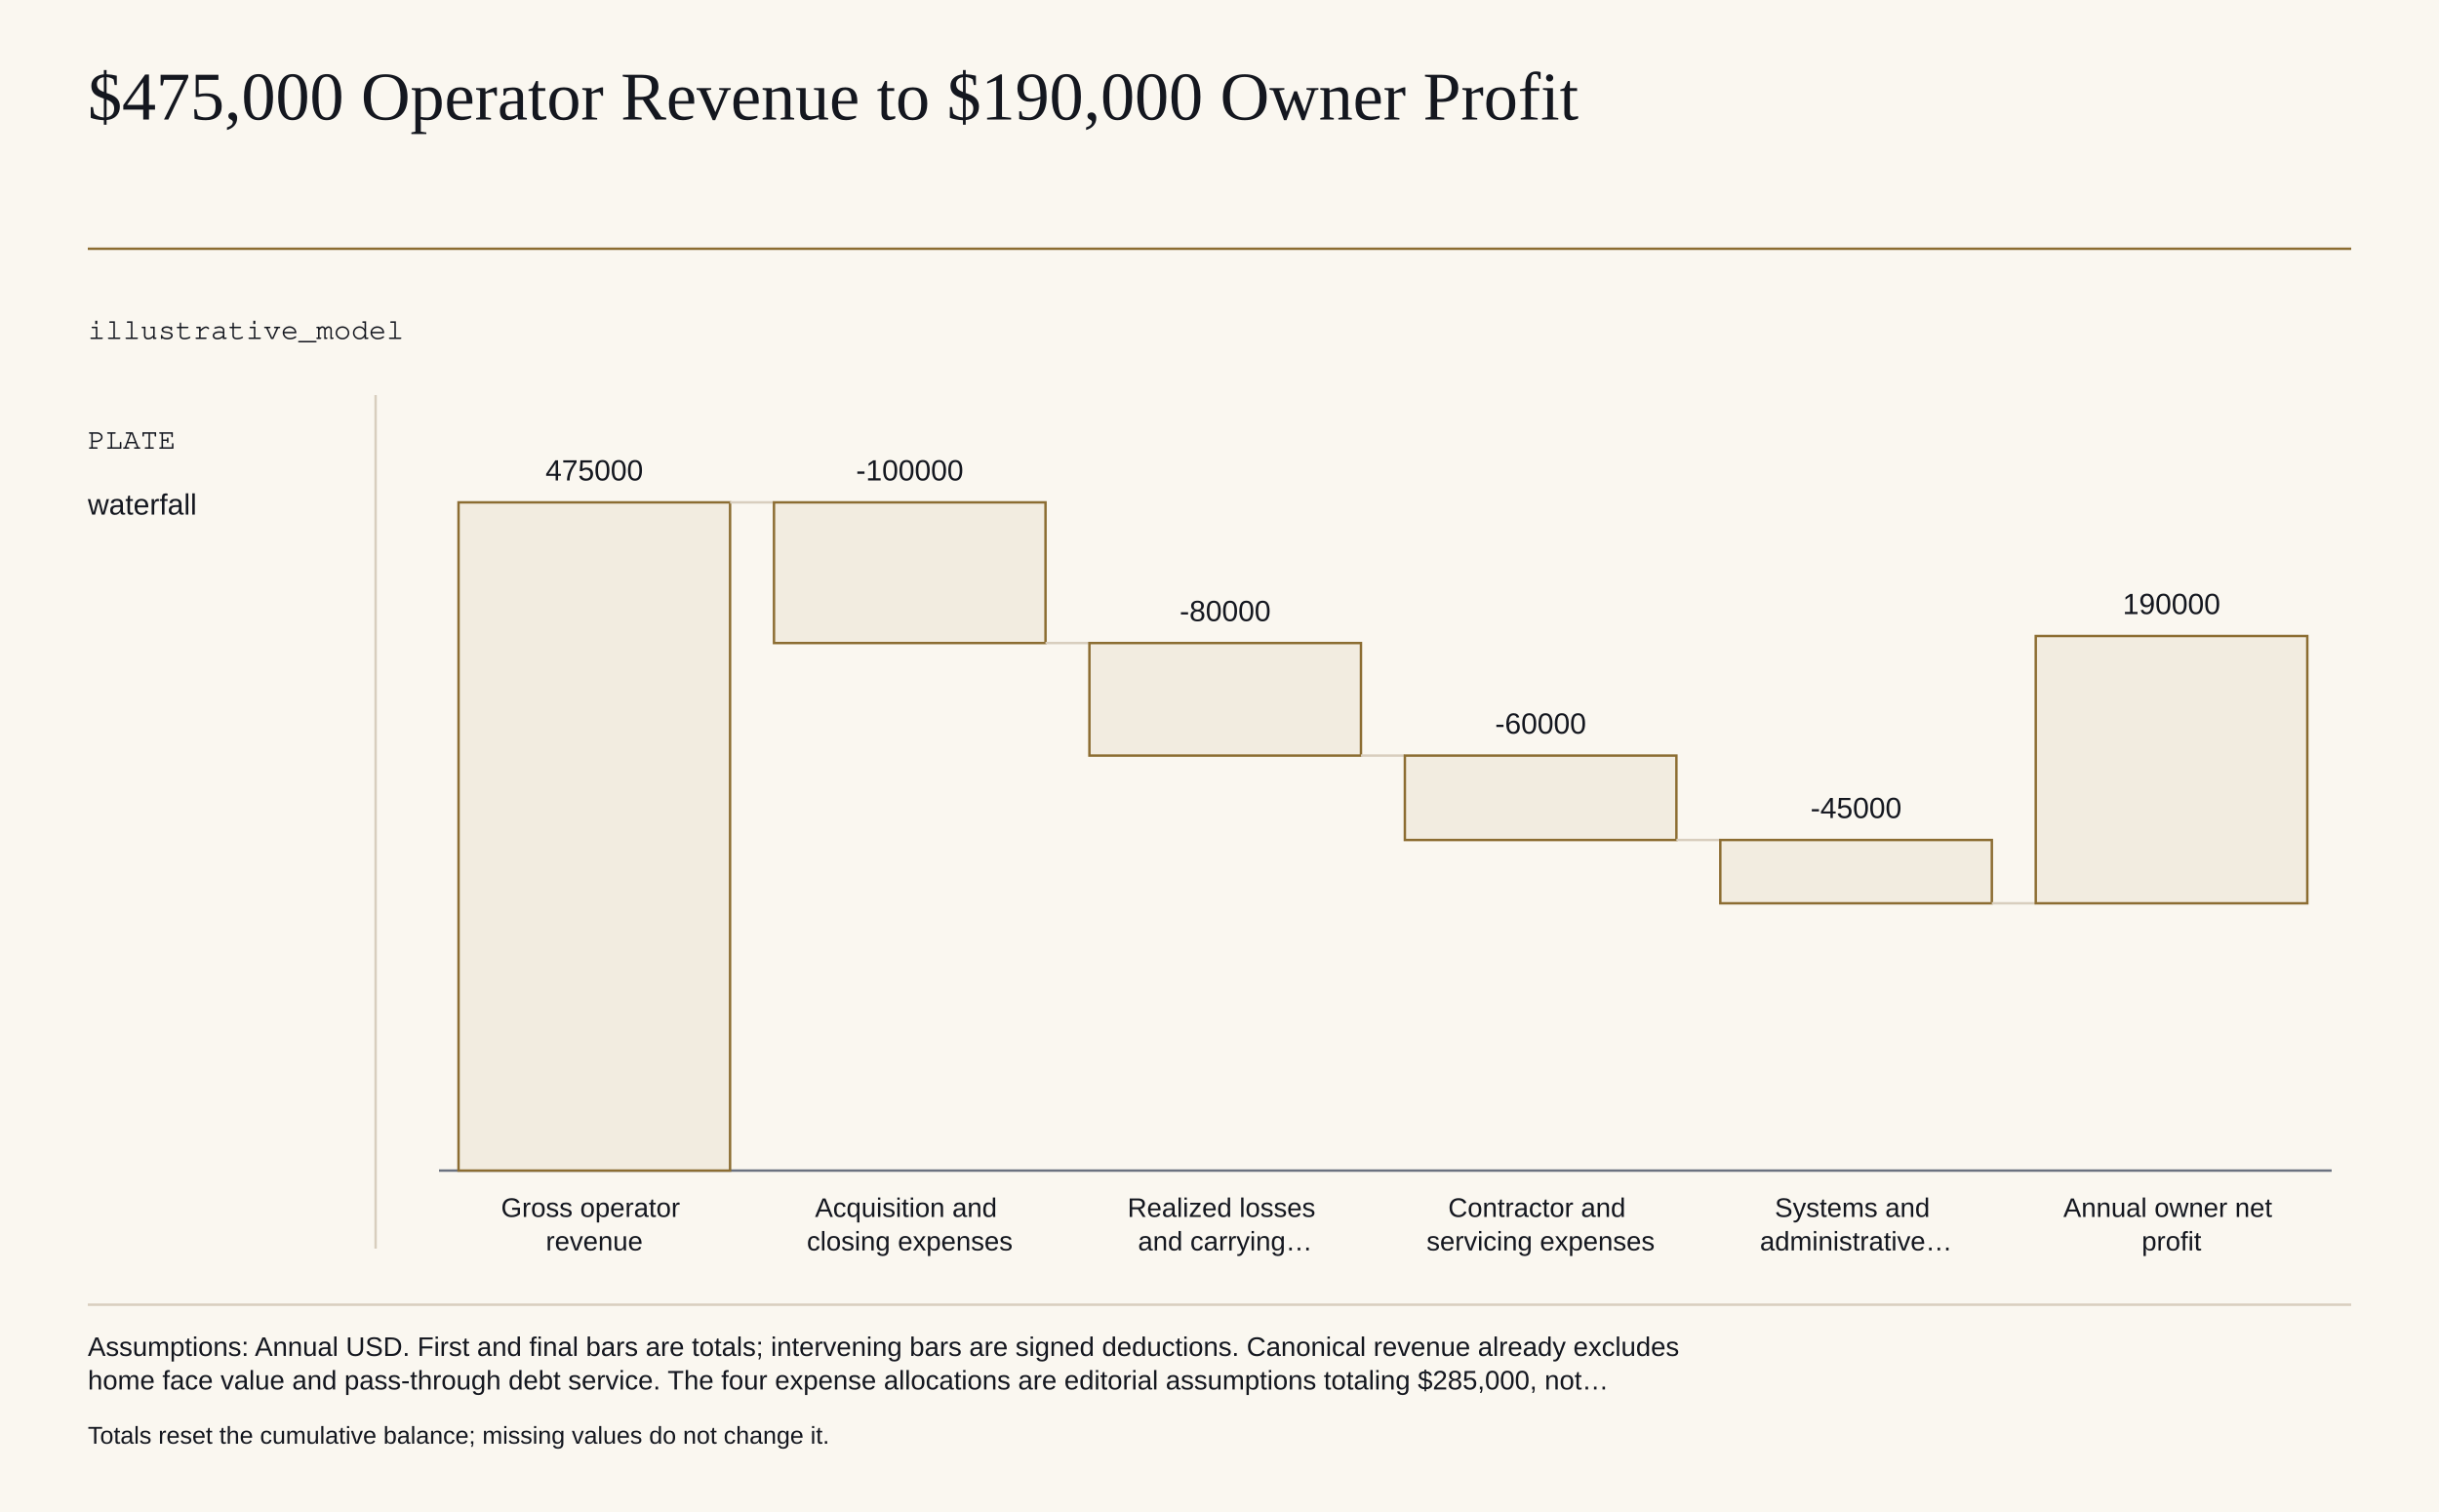
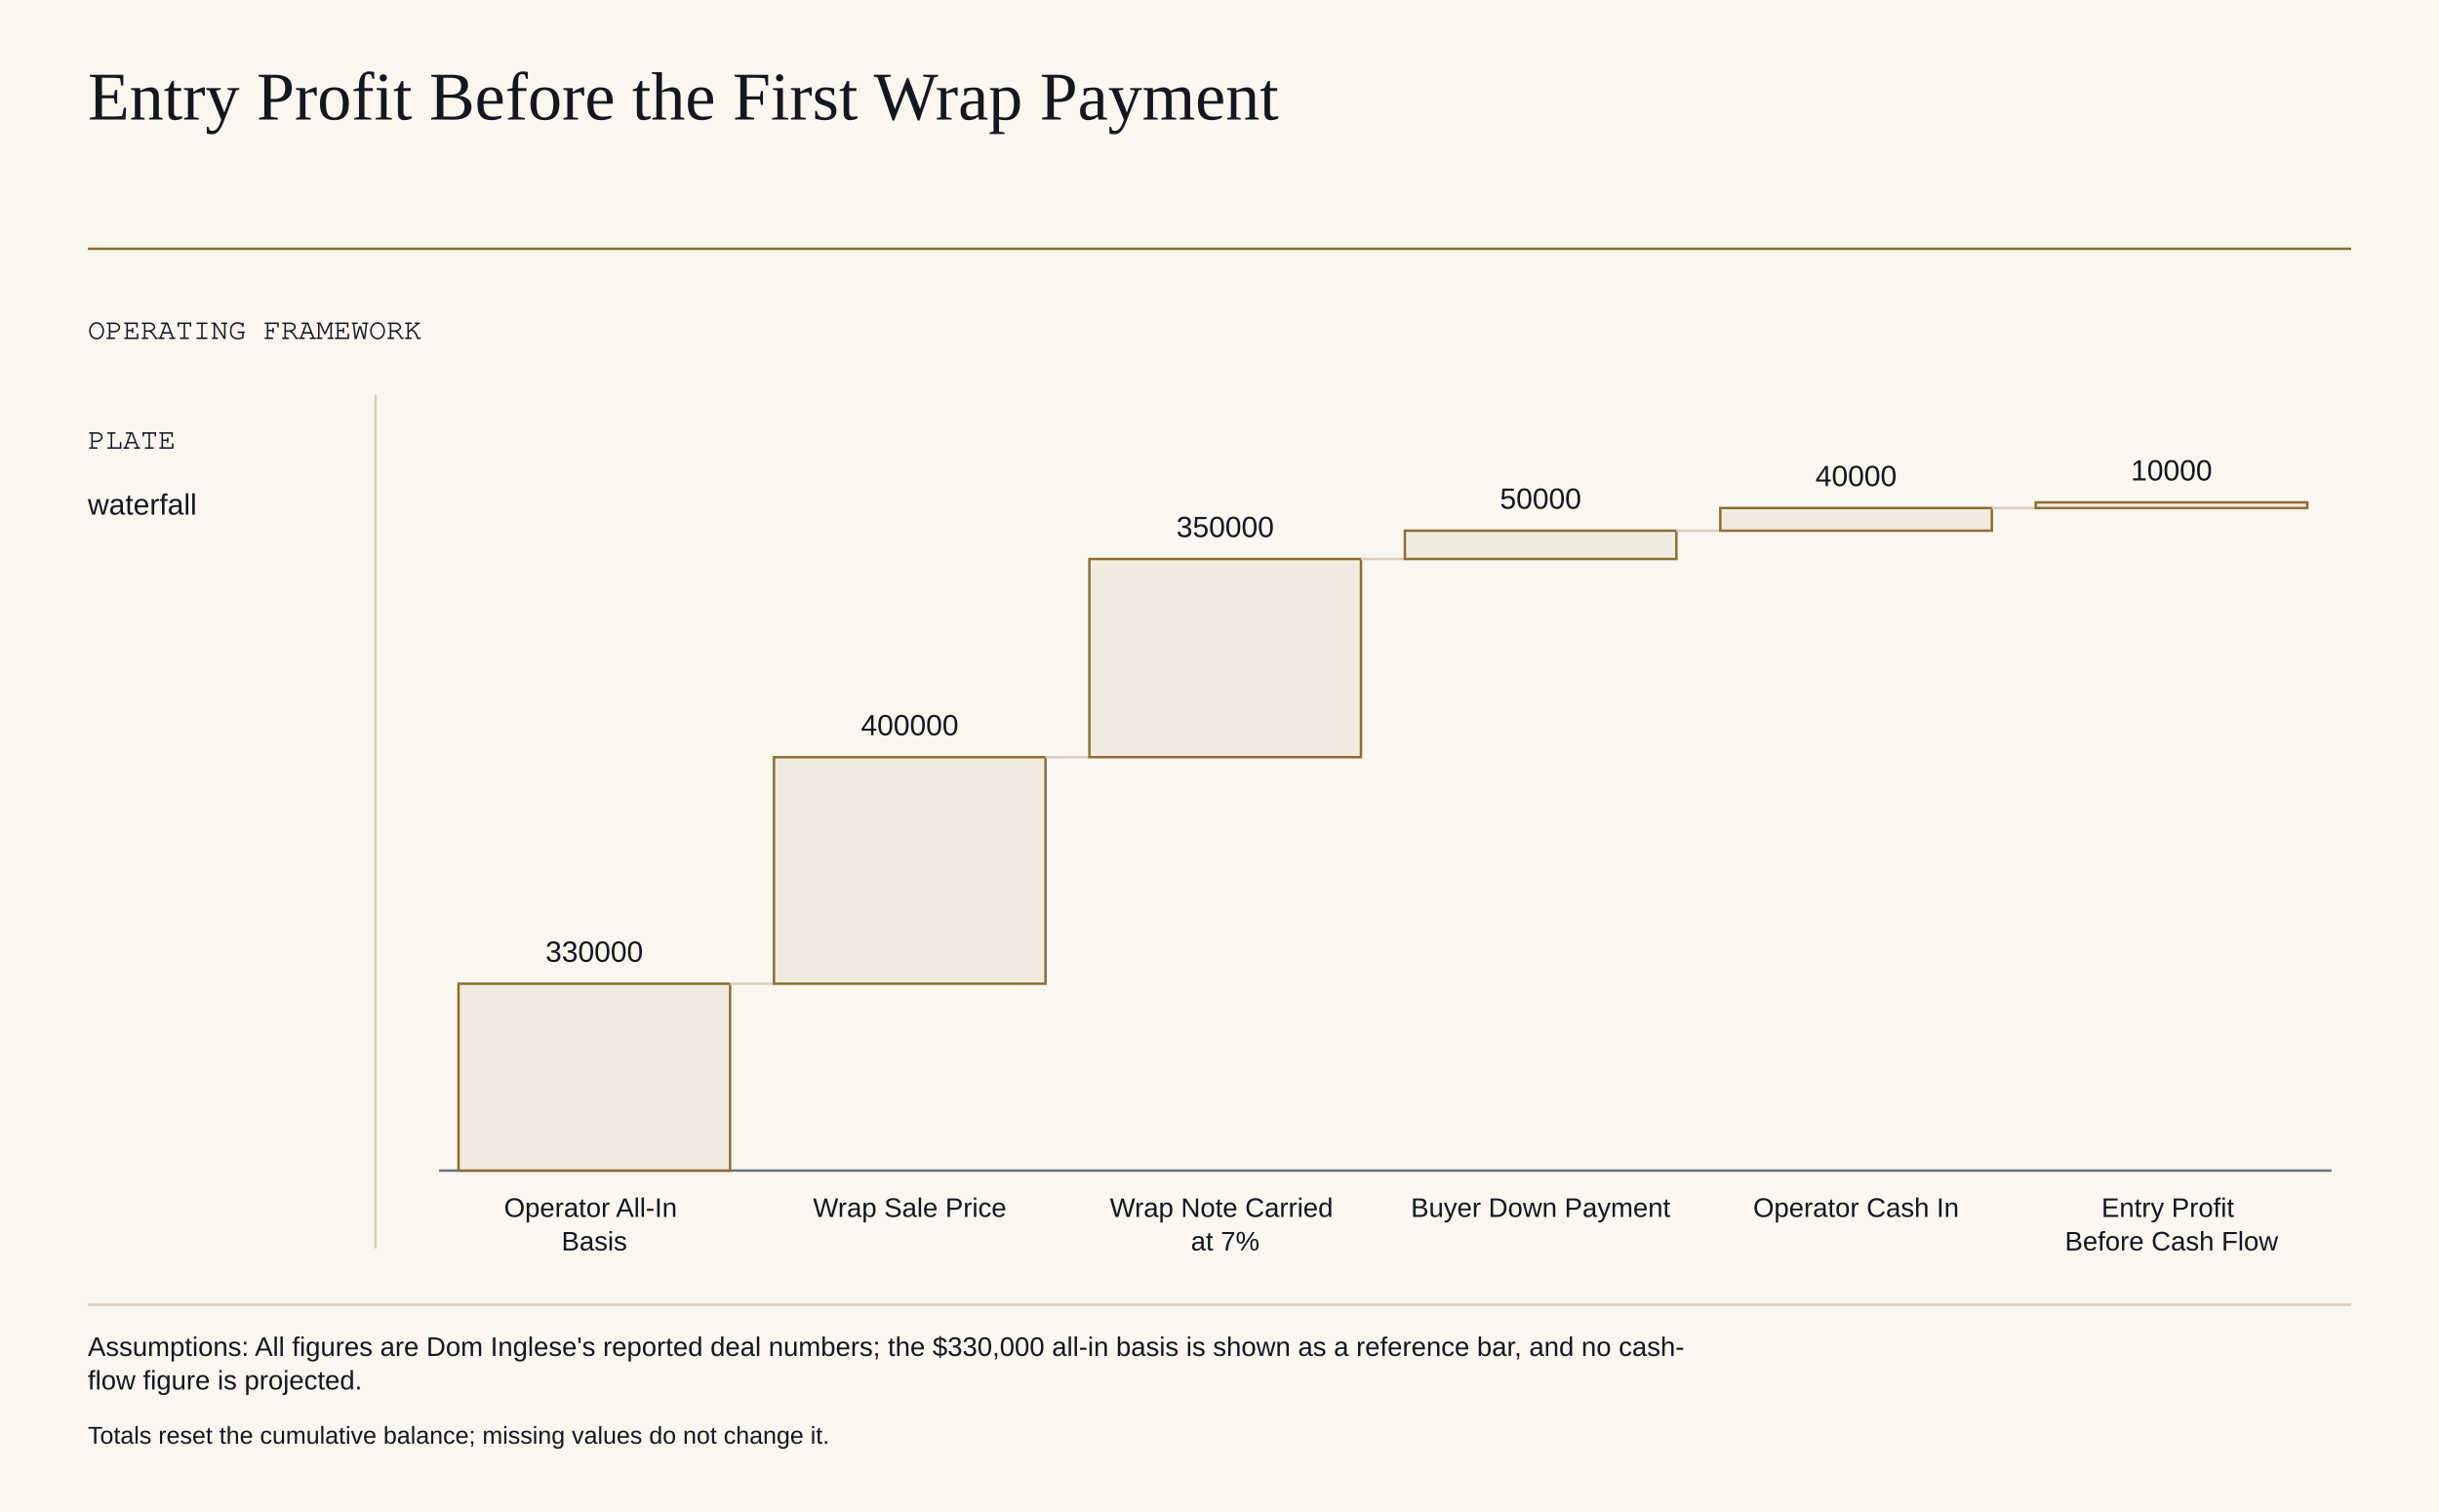
<svg xmlns="http://www.w3.org/2000/svg" viewBox="0 0 1000 620" role="img">
  <rect x="0" y="0" width="1000" height="620" fill="#FAF7F0" stroke="none" stroke-width="1" />
  <text x="36" y="49" font-family="Georgia, 'Times New Roman', serif" font-size="28" fill="#14171F" text-anchor="start" style="font-variant-numeric:tabular-nums">
-     <tspan x="36" dy="0">$475,000 Operator Revenue to $190,000 Owner Profit</tspan>
+     <tspan x="36" dy="0">Entry Profit Before the First Wrap Payment</tspan>
  </text>
  <line x1="36" y1="102" x2="964" y2="102" stroke="#8C6D32" stroke-width="1" />
  <text x="36" y="139" font-family="Courier, monospace" font-size="12" fill="#14171F" text-anchor="start" style="font-variant-numeric:tabular-nums">
-     <tspan x="36" dy="0">illustrative_model</tspan>
+     <tspan x="36" dy="0">OPERATING FRAMEWORK</tspan>
  </text>
  <line x1="154" y1="162" x2="154" y2="512" stroke="#D8CEBE" stroke-width="1" />
  <text x="36" y="184" font-family="Courier, monospace" font-size="12" fill="#14171F" text-anchor="start" style="font-variant-numeric:tabular-nums">
    <tspan x="36" dy="0">PLATE</tspan>
  </text>
  <text x="36" y="211" font-family="Arial, Helvetica, sans-serif" font-size="12" fill="#14171F" text-anchor="start" style="font-variant-numeric:tabular-nums">
    <tspan x="36" dy="0">waterfall</tspan>
  </text>
  <line x1="180" y1="480.0" x2="956" y2="480.0" stroke="#6B7280" stroke-width="1" />
-   <rect x="188.0" y="206.0" width="111.333" height="274.0" fill="#F2ECE0" stroke="#8C6D32" stroke-width="1" />
-   <text x="243.667" y="197.0" font-family="Arial, Helvetica, sans-serif" font-size="12" fill="#14171F" text-anchor="middle" style="font-variant-numeric:tabular-nums">
-     <tspan x="243.667" dy="0">475000</tspan>
+   <rect x="188.0" y="403.373" width="111.333" height="76.627" fill="#F2ECE0" stroke="#8C6D32" stroke-width="1" />
+   <text x="243.667" y="394.373" font-family="Arial, Helvetica, sans-serif" font-size="12" fill="#14171F" text-anchor="middle" style="font-variant-numeric:tabular-nums">
+     <tspan x="243.667" dy="0">330000</tspan>
  </text>
  <text x="243.667" y="499" font-family="Arial, Helvetica, sans-serif" font-size="11" fill="#14171F" text-anchor="middle" style="font-variant-numeric:tabular-nums">
-     <tspan x="243.667" dy="0">Gross operator</tspan>
-     <tspan x="243.667" dy="13.75">revenue</tspan>
+     <tspan x="243.667" dy="0">Operator All-In</tspan>
+     <tspan x="243.667" dy="13.75">Basis</tspan>
  </text>
-   <line x1="299.333" y1="206.0" x2="317.333" y2="206.0" stroke="#D8CEBE" stroke-width="1" />
-   <rect x="317.333" y="206.0" width="111.333" height="57.684" fill="#F2ECE0" stroke="#8C6D32" stroke-width="1" />
-   <text x="373" y="197.0" font-family="Arial, Helvetica, sans-serif" font-size="12" fill="#14171F" text-anchor="middle" style="font-variant-numeric:tabular-nums">
-     <tspan x="373" dy="0">-100000</tspan>
+   <line x1="299.333" y1="403.373" x2="317.333" y2="403.373" stroke="#D8CEBE" stroke-width="1" />
+   <rect x="317.333" y="310.492" width="111.333" height="92.881" fill="#F2ECE0" stroke="#8C6D32" stroke-width="1" />
+   <text x="373" y="301.492" font-family="Arial, Helvetica, sans-serif" font-size="12" fill="#14171F" text-anchor="middle" style="font-variant-numeric:tabular-nums">
+     <tspan x="373" dy="0">400000</tspan>
  </text>
  <text x="373" y="499" font-family="Arial, Helvetica, sans-serif" font-size="11" fill="#14171F" text-anchor="middle" style="font-variant-numeric:tabular-nums">
-     <tspan x="373" dy="0">Acquisition and</tspan>
-     <tspan x="373" dy="13.75">closing expenses</tspan>
+     <tspan x="373" dy="0">Wrap Sale Price</tspan>
  </text>
-   <line x1="428.667" y1="263.684" x2="446.667" y2="263.684" stroke="#D8CEBE" stroke-width="1" />
-   <rect x="446.667" y="263.684" width="111.333" height="46.147" fill="#F2ECE0" stroke="#8C6D32" stroke-width="1" />
-   <text x="502.333" y="254.684" font-family="Arial, Helvetica, sans-serif" font-size="12" fill="#14171F" text-anchor="middle" style="font-variant-numeric:tabular-nums">
-     <tspan x="502.333" dy="0">-80000</tspan>
+   <line x1="428.667" y1="310.492" x2="446.667" y2="310.492" stroke="#D8CEBE" stroke-width="1" />
+   <rect x="446.667" y="229.22" width="111.333" height="81.271" fill="#F2ECE0" stroke="#8C6D32" stroke-width="1" />
+   <text x="502.333" y="220.22" font-family="Arial, Helvetica, sans-serif" font-size="12" fill="#14171F" text-anchor="middle" style="font-variant-numeric:tabular-nums">
+     <tspan x="502.333" dy="0">350000</tspan>
  </text>
  <text x="502.333" y="499" font-family="Arial, Helvetica, sans-serif" font-size="11" fill="#14171F" text-anchor="middle" style="font-variant-numeric:tabular-nums">
-     <tspan x="502.333" dy="0">Realized losses</tspan>
-     <tspan x="502.333" dy="13.75">and carrying…</tspan>
+     <tspan x="502.333" dy="0">Wrap Note Carried</tspan>
+     <tspan x="502.333" dy="13.75">at 7%</tspan>
  </text>
-   <line x1="558.0" y1="309.832" x2="576.0" y2="309.832" stroke="#D8CEBE" stroke-width="1" />
-   <rect x="576.0" y="309.832" width="111.333" height="34.611" fill="#F2ECE0" stroke="#8C6D32" stroke-width="1" />
-   <text x="631.667" y="300.832" font-family="Arial, Helvetica, sans-serif" font-size="12" fill="#14171F" text-anchor="middle" style="font-variant-numeric:tabular-nums">
-     <tspan x="631.667" dy="0">-60000</tspan>
+   <line x1="558.0" y1="229.22" x2="576.0" y2="229.22" stroke="#D8CEBE" stroke-width="1" />
+   <rect x="576.0" y="217.61" width="111.333" height="11.61" fill="#F2ECE0" stroke="#8C6D32" stroke-width="1" />
+   <text x="631.667" y="208.61" font-family="Arial, Helvetica, sans-serif" font-size="12" fill="#14171F" text-anchor="middle" style="font-variant-numeric:tabular-nums">
+     <tspan x="631.667" dy="0">50000</tspan>
  </text>
  <text x="631.667" y="499" font-family="Arial, Helvetica, sans-serif" font-size="11" fill="#14171F" text-anchor="middle" style="font-variant-numeric:tabular-nums">
-     <tspan x="631.667" dy="0">Contractor and</tspan>
-     <tspan x="631.667" dy="13.75">servicing expenses</tspan>
+     <tspan x="631.667" dy="0">Buyer Down Payment</tspan>
  </text>
-   <line x1="687.333" y1="344.442" x2="705.333" y2="344.442" stroke="#D8CEBE" stroke-width="1" />
-   <rect x="705.333" y="344.442" width="111.333" height="25.958" fill="#F2ECE0" stroke="#8C6D32" stroke-width="1" />
-   <text x="761.0" y="335.442" font-family="Arial, Helvetica, sans-serif" font-size="12" fill="#14171F" text-anchor="middle" style="font-variant-numeric:tabular-nums">
-     <tspan x="761.0" dy="0">-45000</tspan>
+   <line x1="687.333" y1="217.61" x2="705.333" y2="217.61" stroke="#D8CEBE" stroke-width="1" />
+   <rect x="705.333" y="208.322" width="111.333" height="9.288" fill="#F2ECE0" stroke="#8C6D32" stroke-width="1" />
+   <text x="761.0" y="199.322" font-family="Arial, Helvetica, sans-serif" font-size="12" fill="#14171F" text-anchor="middle" style="font-variant-numeric:tabular-nums">
+     <tspan x="761.0" dy="0">40000</tspan>
  </text>
  <text x="761.0" y="499" font-family="Arial, Helvetica, sans-serif" font-size="11" fill="#14171F" text-anchor="middle" style="font-variant-numeric:tabular-nums">
-     <tspan x="761.0" dy="0">Systems and</tspan>
-     <tspan x="761.0" dy="13.75">administrative…</tspan>
+     <tspan x="761.0" dy="0">Operator Cash In</tspan>
  </text>
-   <line x1="816.667" y1="370.4" x2="834.667" y2="370.4" stroke="#D8CEBE" stroke-width="1" />
-   <rect x="834.667" y="260.8" width="111.333" height="109.6" fill="#F2ECE0" stroke="#8C6D32" stroke-width="1" />
-   <text x="890.333" y="251.8" font-family="Arial, Helvetica, sans-serif" font-size="12" fill="#14171F" text-anchor="middle" style="font-variant-numeric:tabular-nums">
-     <tspan x="890.333" dy="0">190000</tspan>
+   <line x1="816.667" y1="208.322" x2="834.667" y2="208.322" stroke="#D8CEBE" stroke-width="1" />
+   <rect x="834.667" y="206.0" width="111.333" height="2.322" fill="#F2ECE0" stroke="#8C6D32" stroke-width="1" />
+   <text x="890.333" y="197.0" font-family="Arial, Helvetica, sans-serif" font-size="12" fill="#14171F" text-anchor="middle" style="font-variant-numeric:tabular-nums">
+     <tspan x="890.333" dy="0">10000</tspan>
  </text>
  <text x="890.333" y="499" font-family="Arial, Helvetica, sans-serif" font-size="11" fill="#14171F" text-anchor="middle" style="font-variant-numeric:tabular-nums">
-     <tspan x="890.333" dy="0">Annual owner net</tspan>
-     <tspan x="890.333" dy="13.75">profit</tspan>
+     <tspan x="890.333" dy="0">Entry Profit</tspan>
+     <tspan x="890.333" dy="13.75">Before Cash Flow</tspan>
  </text>
  <line x1="36" y1="535" x2="964" y2="535" stroke="#D8CEBE" stroke-width="1" />
  <text x="36" y="556" font-family="Arial, Helvetica, sans-serif" font-size="11" fill="#14171F" text-anchor="start" style="font-variant-numeric:tabular-nums">
-     <tspan x="36" dy="0">Assumptions: Annual USD. First and final bars are totals; intervening bars are signed deductions. Canonical revenue already excludes</tspan>
-     <tspan x="36" dy="13.75">home face value and pass-through debt service. The four expense allocations are editorial assumptions totaling $285,000, not…</tspan>
+     <tspan x="36" dy="0">Assumptions: All figures are Dom Inglese's reported deal numbers; the $330,000 all-in basis is shown as a reference bar, and no cash-</tspan>
+     <tspan x="36" dy="13.75">flow figure is projected.</tspan>
  </text>
  <text x="36" y="592" font-family="Arial, Helvetica, sans-serif" font-size="10" fill="#14171F" text-anchor="start" style="font-variant-numeric:tabular-nums">
    <tspan x="36" dy="0">Totals reset the cumulative balance; missing values do not change it.</tspan>
  </text>
</svg>
